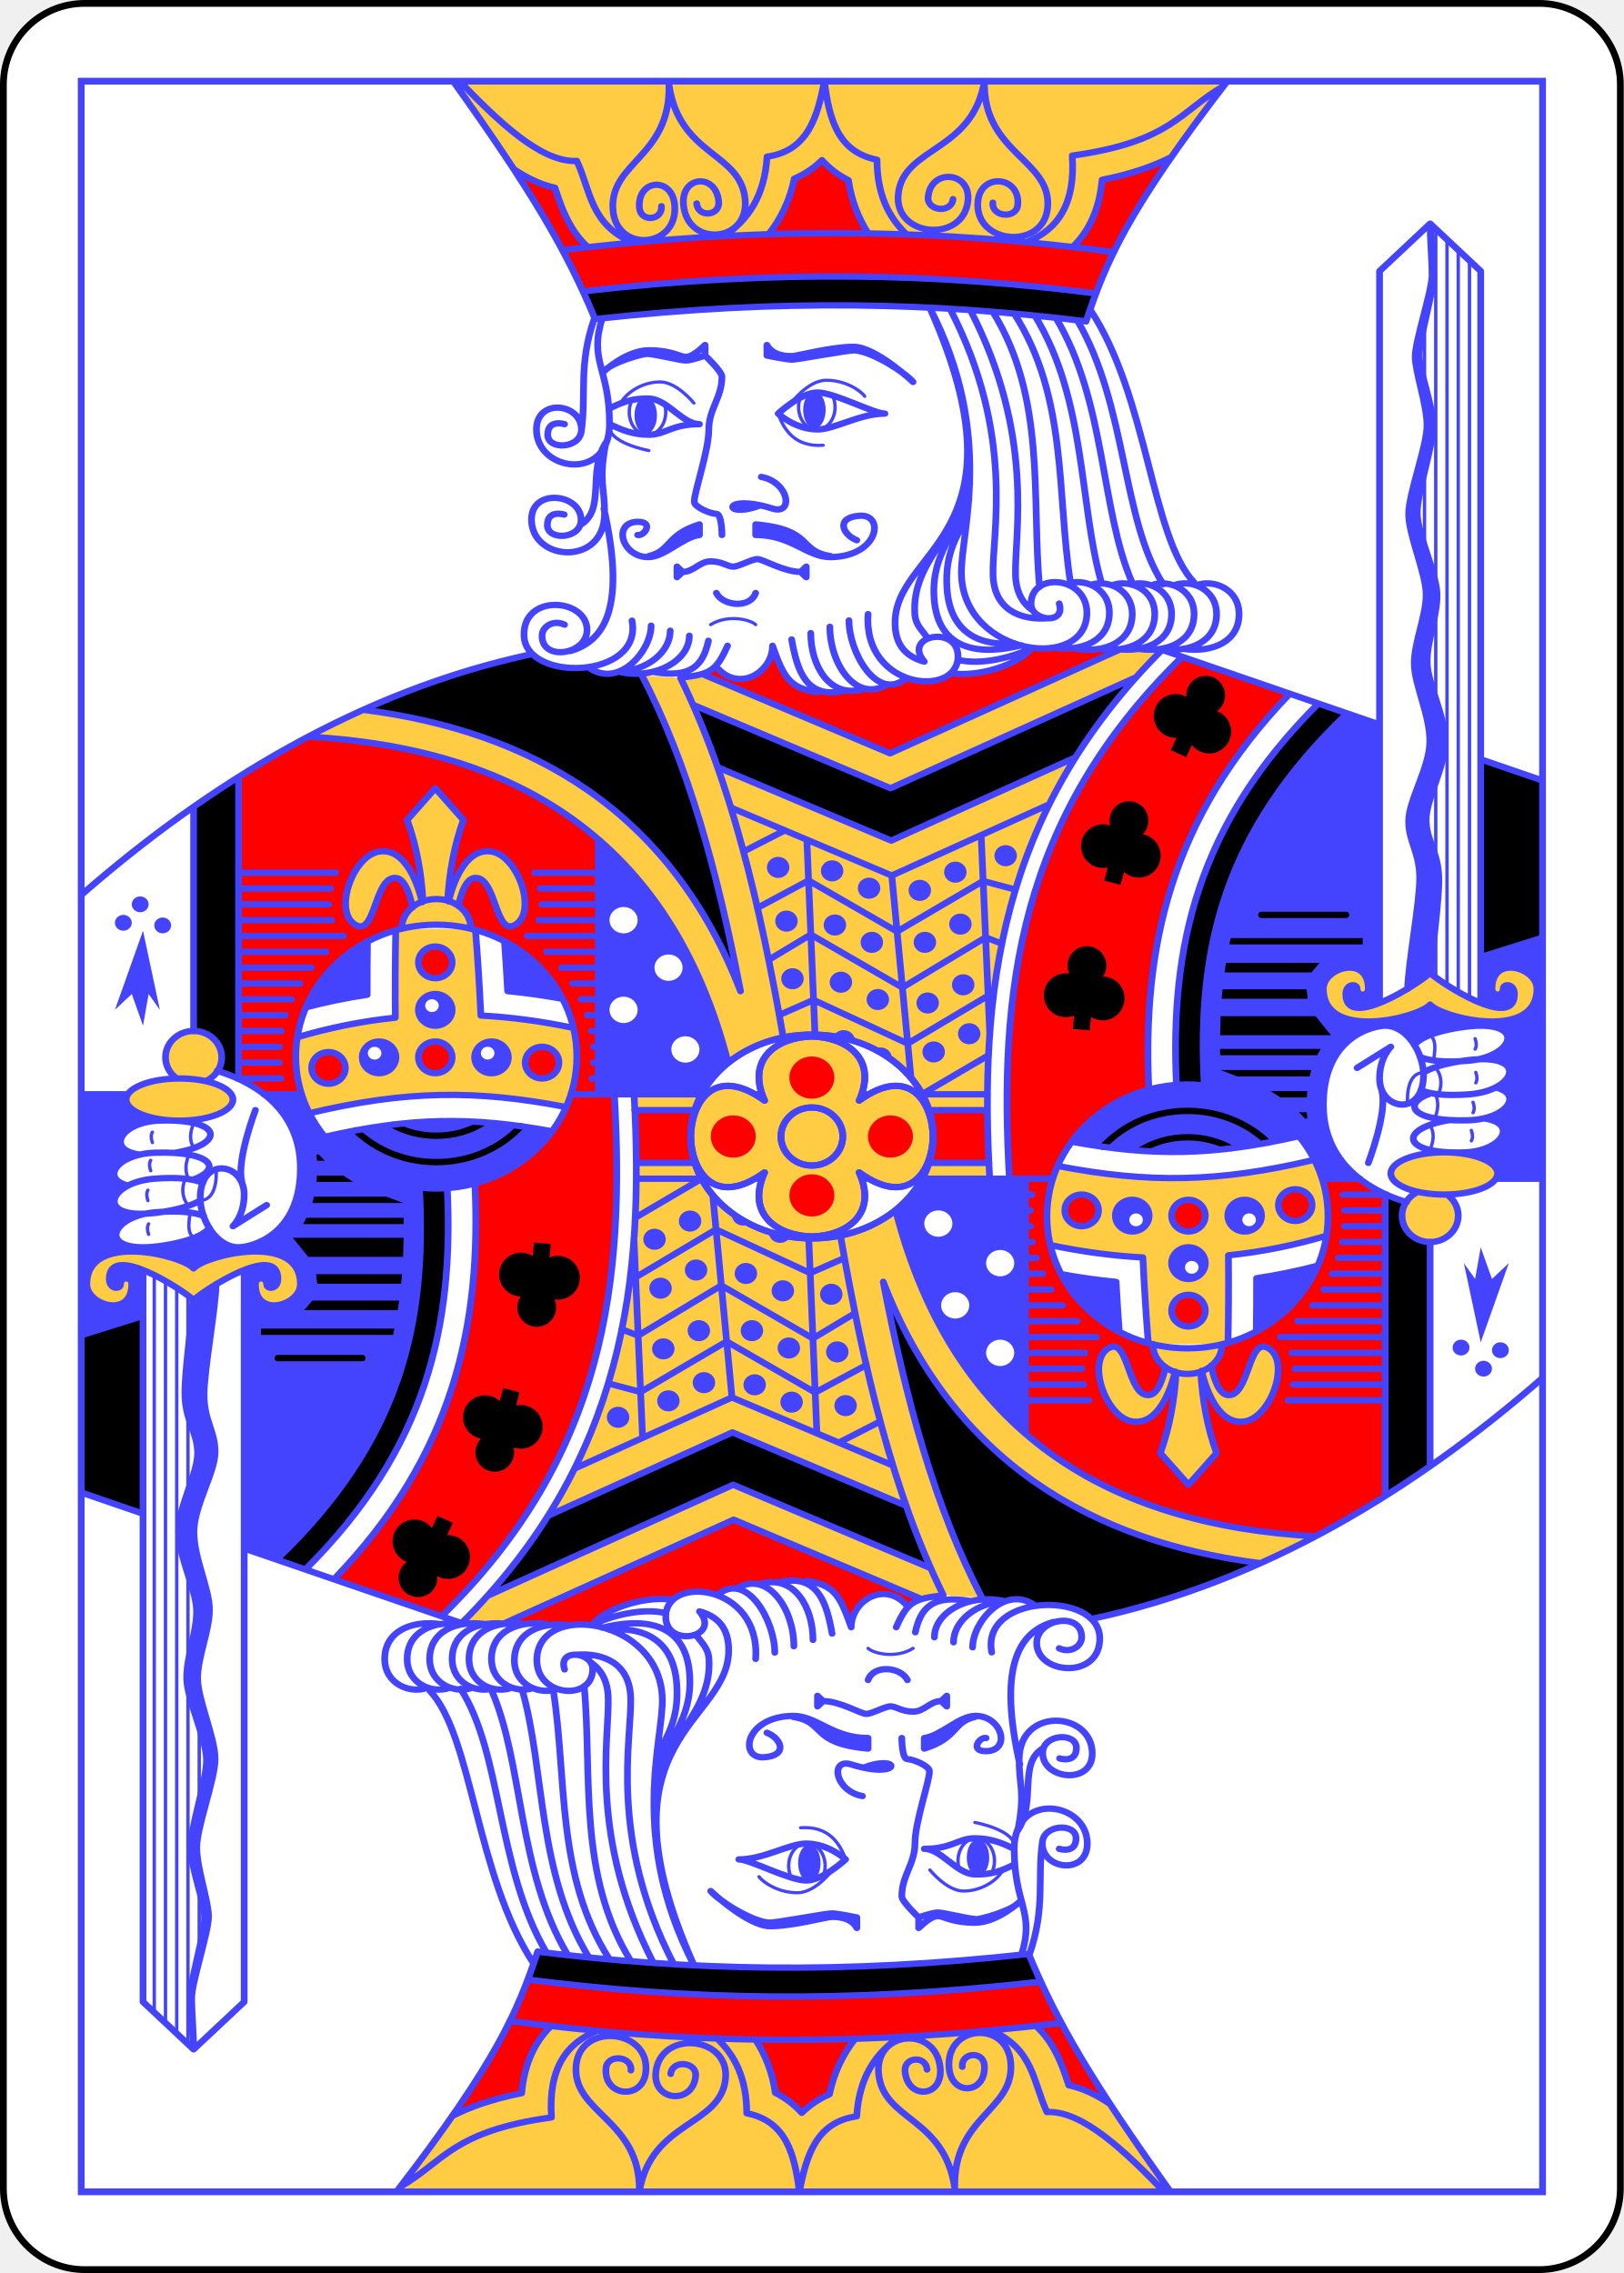
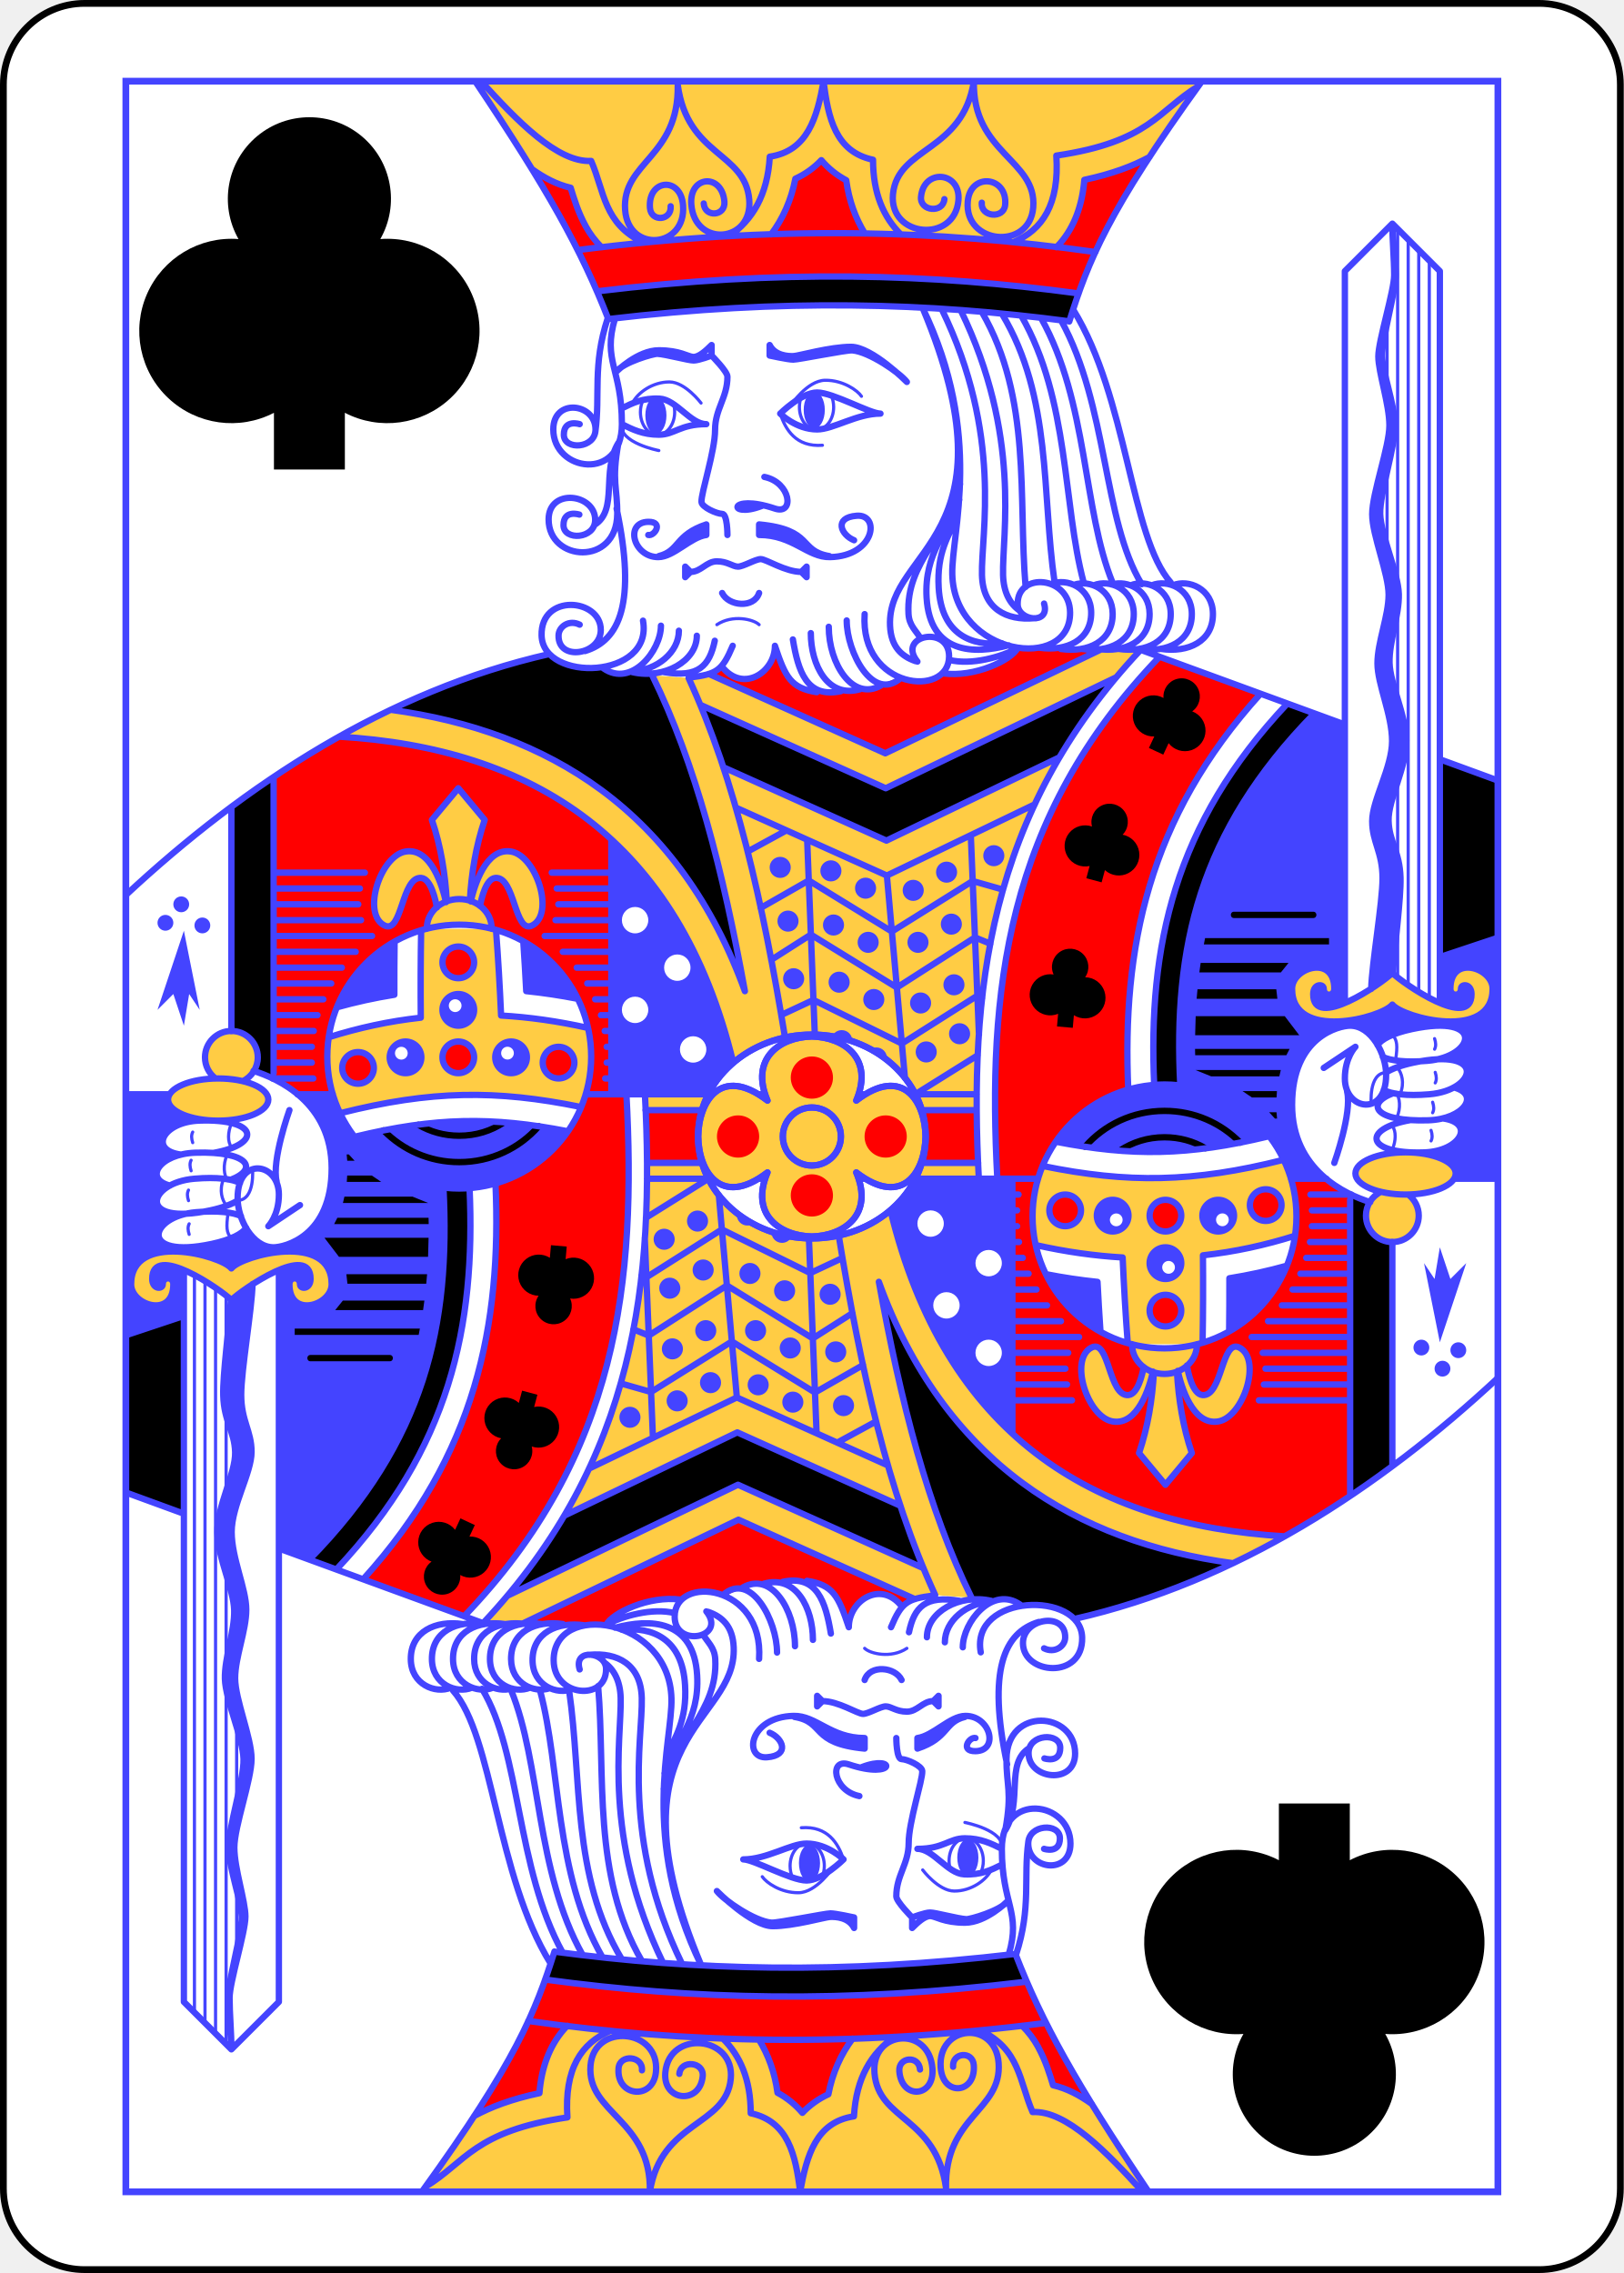
<svg xmlns="http://www.w3.org/2000/svg" xmlns:xlink="http://www.w3.org/1999/xlink" class="card" face="KC" height="3.5in" preserveAspectRatio="none" viewBox="-120 -168 240 336" width="2.5in">
  <defs>
    <symbol id="SCK" viewBox="-600 -600 1200 1200" preserveAspectRatio="xMinYMid">
      <path d="M-100 500L100 500L100 340A260 260 0 1 0 200 -150A230 230 0 1 0 -200 -150A260 260 0 1 0 -100 340Z" fill="black" />
    </symbol>
    <symbol id="CK6" preserveAspectRatio="none" viewBox="0 0 1300 2000">
      <path stroke="#44F" stroke-linecap="round" stroke-linejoin="round" stroke-width="3" fill="none" d="M1205,585.225V501.004M1205,664.064V585.225M1205,736.068V664.064M1205,476.729V140M1235,868.537V170M1225,862.945V160M1215,856.566V150M1205,849.232V796.725M1195,230.035V218.912M1195,285.711V230.035M1195,370.186l10e-5,-27.113M1195,440.066V370.186M1200.558,904.105c3.887,4.861 4.604,9.572 2.486,23.824M1205,935c3.887,4.861 6.708,14.032 2.537,24.384M1203.41,958.186c3.887,4.861 4.655,15.264 0.895,23.768M1199.847,989.828c3.887,4.861 3.629,14.443 0.074,22.537M1240,907.258c1.276,3.844 1.458,7.25 0,10M1240.616,939.218c1.276,3.844 1.458,7.25 0,10M1238.152,967.503c1.276,3.844 1.458,7.25 0,10M1236.642,994.179c1.276,3.844 1.458,7.25 0,10M1193.849,939.442C1177.135,940 1180,970 1180,970M480,305c5,-10 19.189,-20 35,-20 15,0 30,20 30,20M630,307.109c0,0 15.591,-23.505 32.587,-23.701 16.869,-0.194 30.733,9.623 34.403,15.199M620,315c5,15 14.811,31.867 40,30M470,325c-3.264,17.638 35,25 35,25M518.899,305.825c0.711,2.408 1.101,5.027 1.101,7.767 0,11.823 -7.264,21.408 -16.225,21.408 -8.961,0 -16.225,-9.585 -16.225,-21.408 0,-4.157 0.898,-8.038 2.453,-11.323M668.26,297.641c1.512,3.253 2.383,7.08 2.383,11.175 0,11.823 -7.264,21.408 -16.225,21.408 -8.961,0 -16.225,-9.585 -16.225,-21.408 0,-3.679 0.703,-7.142 1.943,-10.166M560,515c15,-10 35,-5 40,0" />
-       <use xlink:href="#SCK" height="90" width="90" transform="translate(893,859)scale(1,1.065)rotate(5)translate(-45,-45)" />
-       <use xlink:href="#SCK" height="90" width="90" transform="translate(927,721)scale(1,1.065)rotate(15)translate(-45,-45)" />
-       <use xlink:href="#SCK" height="90" width="90" transform="translate(992,601)scale(1,1.065)rotate(25)translate(-45,-45)" />
+       <use xlink:href="#SCK" height="90" width="90" transform="translate(893,859)scale(1,1)rotate(5)translate(-45,-45)" />
+       <use xlink:href="#SCK" height="90" width="90" transform="translate(927,721)scale(1,1)rotate(15)translate(-45,-45)" />
+       <use xlink:href="#SCK" height="90" width="90" transform="translate(992,601)scale(1,1)rotate(25)translate(-45,-45)" />
    </symbol>
    <symbol id="CK5" preserveAspectRatio="none" viewBox="0 0 1300 2000">
      <path stroke="#44F" stroke-linecap="round" stroke-linejoin="round" stroke-width="6" fill="none" d="M522.899,3.48c9.297,67.907 63.934,63.432 67.753,108.843 3.441,40.921 -51.645,45.49 -54.872,4.551 -2.181,-27.669 29.204,-29.893 31.355,-2.601 1.075,13.646 -18.522,15.272 -19.597,1.625M522.899,3.48C524.357,72.037 469.728,76.624 473.07,122.076c3.011,40.956 58.098,36.388 54.872,-4.551 -2.181,-27.669 -33.506,-24.692 -31.355,2.601 1.075,13.646 20.673,12.021 19.597,-1.625M803.52,0.008c-1.617,68.432 60.021,74.375 56.2,119.751 -3.446,40.92 -65.701,35.012 -62.012,-5.886 2.493,-27.641 37.895,-23.902 35.436,3.364 -1.229,13.633 -23.377,11.53 -22.147,-2.102M803.499,0.01C792.848,67.581 731.196,61.822 726.837,107.146c-3.931,40.874 58.324,46.784 62.012,5.886 2.493,-27.641 -32.977,-30.629 -35.436,-3.364 -1.229,13.633 20.918,15.735 22.147,2.102M881.76,157.364c1.162,-1.191 2.297,-2.424 3.404,-3.7 13.508,-15.578 21.043,-36.194 22.979,-60.173C934.565,87.882 954.374,80.312 970,71.807M840.764,152.609C868.581,141.054 884.669,116.444 881.616,70.528 970.038,57.493 977.856,28.05 1016.116,4.804M384.638,83.186c11.354,8.151 23.456,14.705 36.844,17.809 3.267,10.612 6.91,23.055 14.428,36.765 3.727,6.796 8.659,13.439 14.821,19.612M490.657,153.044C452.771,135.41 453.483,104.497 440.895,75.58 408.942,77.337 370.459,37.367 336.36,-0.2M611.364,145.179c10.925,-14.516 19.051,-32.222 22.987,-52.756 9.534,-4.369 17.877,-10.464 24.628,-17.581 6.334,7.509 14.316,14.094 23.585,19.026 2.55,19.152 8.806,36.11 17.69,50.523M661.111,-4.759348e-7C654.888,34.596 646.015,66.138 610.121,71.521 608.01,108.173 593.554,131.478 571.811,146.878M734.47,145.372C718.002,129.079 707.963,106.586 707.944,74.453 672.417,66.93 665.355,34.91 661.111,-4.759348e-7c0,0 0,0 0,0M1019.418,0.214C930.312,123.368 911.818,170.701 893.877,227.738M331.331,0.603C399.557,102.391 431.379,159.184 457.191,225.525M446.332,199.147c173.564,-21.015 316.127,-17.023 456.431,1.998M457.051,225.432c165.82,-19.487 302.234,-15.745 436.89,2.144M428.129,160.035c187.255,-23.821 340.462,-19.284 490.611,1.877M-0.065,771.262C113.128,665.907 248.106,577.56 401.371,542.796M1155,609.634 959.395,538.071M1300,662.683l-55,-20.122M924.371,538.304 719.572,636.91 552.273,561.626M544.177,590.88 720,670 938.568,564.763M566.03,650.06l154.613,69.575 163.991,-78.958M577.896,688.297l143.174,64.427 140.143,-67.476M647.054,757.407l78.748,48.387 76.561,-47.889M649.065,808.666l81.47,50.197 74.01,-47.519M651.494,870.604l83.774,41.328 71.531,-45.383M800.589,714.438l7.728,189.336M625.965,709.928l-36.854,20.102M647.055,757.407l-45.62,26.06M649.065,808.666l-37.577,23.997M651.494,870.604 620.961,884.876M802.363,757.904l28.806,8.172M806.798,866.548l4.647,2.216M804.545,811.344l14.644,6.01M605.783,960 599.283,960M700.717,960l-6.5,-10e-6M460,960 460,718.461M440.885,924.274a125,125 0 0 1 -125,125 125,125 0 0 1 -125,-125 125,125 0 0 1 125,-125 125,125 0 0 1 125,125v0M961.508,538.871C815.969,693.799 799.004,865.22 808.188,1039.996M825.704,1039.985C816.305,864.718 832.722,697.903 979.428,545.419M949.775,955.531C943.889,822.19 968.125,698.475 1075.097,580.488M999.086,951.68C992.442,822.224 1015.816,711.505 1126.139,599.147M974.32,951.086C968.491,820.681 992.685,704.047 1100.521,589.751M677.5,1000A27.5,27.5 0 0 1 650,1027.5 27.5,27.5 0 0 1 622.5,1000 27.5,27.5 0 0 1 650,972.5 27.5,27.5 0 0 1 677.5,1000v0M692.055,965.938C709.004,925.848 680.221,905.826 650,905.238c-30.221,0.587 -59.004,20.61 -42.055,60.699 -45,-34.547 -65.377,2.234 -65.636,34.062 0.259,31.828 20.636,68.61 65.636,34.062 -16.95,40.089 11.834,60.112 42.055,60.699 30.221,-0.587 59.004,-20.61 42.055,-60.699 45,34.547 65.377,-2.234 65.636,-34.062 -0.259,-31.828 -20.636,-68.61 -65.636,-34.062v0M498.674,562.882c41.321,84.043 67.265,185.872 87.853,299.418C556.316,778.594 509.835,715.502 450.533,671.752 393.438,629.63 325.648,605.784 251.28,595.714M196.201,960H162.654M140,659.363V940M100,687.779V900M1214.918,1054.939A25,25 0 0 1 1225,1075v0a25,25 0 0 1 -25,25 25,25 0 0 1 -25,-25 25,25 0 0 1 14.281,-22.585M1179.074,1062.185C1156.123,1055.045 1105,1032.163 1105,970c0,-65 45,-75 55,-75 20,0 34.105,26.642 34.105,46.642 0,40 -39.105,33.772 -39.105,3.358 0,-20 10,-30 10,-30l-30,20M1260,1035a47.5,20 0 0 1 -47.5,20 47.5,20 0 0 1 -47.5,-20 47.5,20 0 0 1 47.5,-20 47.5,20 0 0 1 47.5,20v0M1193.849,939.442C1199.452,935.884 1208.185,932.532 1220,930v0c70,-15 59.845,26.263 15,30 -21.683,1.807 -36.039,-0.242 -43.223,-4.09M1258.165,953.489c25.294,6.414 10.023,30.033 -24.041,31.153 -50.432,1.659 -60.461,-15.413 -33.333,-25.699M1247.535,982.835c31.398,4.087 17.286,31.032 -17.147,32.231 -56.677,1.973 -59.351,-22.549 -13.184,-30.637M1185.958,913.445c3.48,-5.511 14.34,-11.303 32.413,-15.176v0c70,-15 59.845,26.263 15,30 -20.954,1.746 -35.065,-0.109 -42.474,-3.708M1157.097,957.322C1162.097,977.322 1145,1025 1145,1025M1155,873.428V180l45,-45 45,45v693.428M1105,860c0,-20 40,-32.707 40,0 0,7.453 -10,7.533 -10,0 0,-5 -9.929,-5.124 -10,5 -0.247,34.999 65,-10 75,-20 10,10 75.247,54.999 75,20 -0.071,-10.124 -10,-10 -10,-5 0,7.533 -10,7.453 -10,0 0,-32.707 40,-20 40,0 0,50 -85,27.6 -95,15 -10,12.6 -95,35 -95,-15v0M1200.408,845.624c1.908,-27.812 7.833,-71.455 7.302,-90.895 -0.682,-24.991 -10.74,-33.899 -11.286,-53.891 -0.546,-19.993 17.447,-51.39 16.765,-76.381 -0.682,-24.991 -15.3,-53.223 -15.846,-73.216 -0.546,-19.993 9.326,-45.271 8.781,-65.264 -0.546,-19.993 -17.089,-55.86 -17.634,-75.853 -0.546,-19.993 14.55,-64.526 14.005,-84.519 -0.546,-19.993 -11.856,-50.106 -12.265,-65.1 -0.409,-14.994 13.301,-62.439 12.892,-77.433C1202.711,168.078 1200.447,149.679 1200,135c-0.037,15.315 1.716,33.768 1.716,48.768 0,15 -15,62.053 -15,77.053 0,15 10.484,45.411 10.484,65.411 0,20 -16.305,64.105 -16.305,84.105 0,20 15.558,56.305 15.558,76.305 0,20 -10.558,45 -10.558,65 0,20 13.842,48.621 13.842,73.621 0,25 -18.842,55.895 -18.842,75.895 0,20 9.811,29.179 9.811,54.179 0,23.257 -10.174,80.862 -10.747,104.862M203.405,977.834c85.591,-21.582 147.294,-22.233 227.62,-5.818M279.805,804.715c-0.507,27.74 -0.591,55.303 -0.357,82.688 -30.264,3.329 -59.225,9.709 -87.14,18.529M350.728,804.292c2.057,26.958 3.642,53.992 4.812,81.079 26.316,1.508 53.676,5.313 82.16,11.718M217.225,1000.164c76.071,-18.433 129.859,-19.104 201.299,-5.165M254.644,815.468c-0.216,16.81 -0.265,33.535 -0.23,50.209 -18.617,2.97 -36.774,6.973 -54.477,11.922M428.173,869.543c-16.592,-3.257 -32.855,-5.668 -48.802,-7.302 -0.814,-15.765 -1.727,-31.52 -2.813,-47.256M330,880a15,15 0 0 1 -15,15 15,15 0 0 1 -15,-15 15,15 0 0 1 15,-15 15,15 0 0 1 15,15v0M330,835a15,15 0 0 1 -15,15 15,15 0 0 1 -15,-15 15,15 0 0 1 15,-15 15,15 0 0 1 15,15v0M330,925a15,15 0 0 1 -15,15 15,15 0 0 1 -15,-15 15,15 0 0 1 15,-15 15,15 0 0 1 15,15v0M280,925a15,15 0 0 1 -15,15 15,15 0 0 1 -15,-15 15,15 0 0 1 15,-15 15,15 0 0 1 15,15v0M235,935a15,15 0 0 1 -15,15 15,15 0 0 1 -15,-15 15,15 0 0 1 15,-15 15,15 0 0 1 15,15v0M380,925a15,15 0 0 1 -15,15 15,15 0 0 1 -15,-15 15,15 0 0 1 15,-15 15,15 0 0 1 15,15v0M425,930a15,15 0 0 1 -15,15 15,15 0 0 1 -15,-15 15,15 0 0 1 15,-15 15,15 0 0 1 15,15v0M285.242,803.2a30.653,27.5 0 0 1 -0.01,-0.7 30.653,27.5 0 0 1 30.653,-27.5 30.653,27.5 0 0 1 30.653,27.5v0a30.653,27.5 0 0 1 -0.011,0.741M303.336,777.964C300.167,763.716 289.4,725.933 265,730c-23.937,3.989 -41.639,59.017 -20,70 16.945,8.601 16.09,-46.873 35,-45 9.353,0.926 13.581,21.494 14.691,28.027M304.095,777.143c4.4e-4,0.008 8.8e-4,0.016 10e-4,0.024M325.938,776.554C327.446,750.406 331.614,724.785 340,700l-25,-30 -25,30c8.449,24.971 12.617,50.791 14.095,77.143M325.937,776.57c3e-4,-0.005 6.1e-4,-0.011 9.1e-4,-0.016M335.565,781.59C336.989,773.911 341.253,755.866 350,755c18.91,-1.873 18.055,53.601 35,45 21.639,-10.983 3.937,-66.011 -20,-70 -24.002,-4 -34.812,32.494 -38.175,47.247M177.596,945l-38.541,10e-6M176.176,930 140,930M176.207,915 140,915M178.039,900 140,900M181.582,885l-41.582,10e-6M187.125,870 140,870M194.607,855l-54.607,-2e-5M204.609,840 140,840M217.781,825l-77.781,2e-5M233.264,810l-93.264,-3e-5M222.865,795 140,795M220.217,780l-80.217,2e-5M221.762,765 140,765M226.447,750H140M460,945h-5.826M460,930h-4.406M460,915h-4.436M460,900h-6.271M460,885h-9.812M460,870H444.662M460,855H437.189M460,840h-32.812M460,825l-46.006,10e-6M460,810l-63.174,-10e-6M460,795H407.115M460,780H409.783M460,765H408.238M460,750H403.553M1300,1040h-41.57M1245,830l55,-18.333M865.539,536.833c25.59,3.759 49.271,-7.043 49.106,-33.284 -0.151,-23.912 -23.268,-33.143 -37.899,-27.026M885.893,538.011c25.59,3.759 49.271,-7.043 49.106,-33.284 -0.146,-23.15 -21.819,-32.541 -36.477,-27.564M905.893,538.011c25.59,3.759 49.271,-7.043 49.106,-33.284 -0.151,-23.912 -23.268,-33.143 -37.899,-27.026M920.893,538.011c25.59,3.759 49.271,-7.043 49.106,-33.284 -0.144,-22.841 -21.244,-32.288 -35.886,-27.755M940.893,538.011c25.59,3.759 49.271,-7.043 49.106,-33.284 -0.151,-23.912 -23.268,-33.143 -37.899,-27.026M960.893,538.011c25.59,3.759 49.271,-7.043 49.106,-33.284 -0.151,-23.912 -23.268,-33.143 -37.899,-27.026M980.893,538.011c25.59,3.759 49.271,-7.043 49.106,-33.284 -0.151,-23.912 -23.268,-33.143 -37.899,-27.026M754.939,214.828c58.346,120.263 27.109,213.533 28.095,252.466C785,545 895,560 894.644,503.549 894.424,468.549 845,465 845,495c-0.589,16.604 31.333,20.568 25,0M772.98,215.893c58.234,119.781 37.199,213.163 38.182,251.981 0.82,32.388 23.432,43.343 49.503,41.019M791.001,216.953c57.746,119.272 39.18,212.217 40.16,250.92 0.414,16.365 6.392,27.258 15.569,33.731M811.034,218.617c47.441,81.937 34.363,176.107 41.472,260.645M830.075,220.354C877.756,299.707 867.694,390.717 880.005,475M848.35,222.124c45.916,80.088 39.247,178.279 59.153,252.778M867.13,224.324c44.889,80.253 39.318,181.402 67.873,251.109M886.073,226.539c44.622,81.12 39.369,189.049 76.428,250.118M897.635,216.501C949.209,300.14 951.802,432.027 990,475M774.524,561.152C804.212,565.214 839.251,548.55 845,537.053M755,215C846.368,433.509 720.994,442.801 724.062,515.888 724.908,536.029 735,545 748.285,549.575M779.956,548.381c21.553,5.252 48.56,-2.6 66.067,-11.301M790.445,381.673c-9.302,47.959 -51.778,73.173 -48.878,123.24 0.654,11.282 7.62,16.121 11.394,23.114M789.697,396.481c-10.502,31.11 -33.464,50.383 -31.002,92.875 3.099,53.494 45.332,53.94 77.633,45.163M788.25,411.562c-8.795,19.553 -20.033,35.141 -18.103,68.44 2.595,44.789 31.606,55.442 59.938,52.572M700,505c-4.579,71.226 80,80 80,40 0,-30 -50,-20 -30,5M683,511c0,30 24.833,77.835 51.129,54.581M666,517c0,35 22.575,70.896 49.356,55.678M649,523c0,30 16,62 46.421,53.226M632,529c5,30 13,56 45.453,49.033M615,535c10,30 15,40 39.615,43.97M575,535c-10,23.797 -15.385,26.851 -40,30M558,530.241C553,554.038 542.453,565.526 510,560M541,525.481C541,549.278 510.421,566.959 480,560M507,515.962c0,23.797 -28.117,58.868 -54.413,40.421M490,511.203C500,566.729 395,570 393.916,525.213 392.943,484.997 450,490 450,520c0,23.643 -40.818,30.224 -40,5 0.266,-8.218 10,-15 20,-10M565,555c20,25 50,5 50,-20M524,520.722c0,20.171 -20.534,37.883 -45.319,38.573M463.466,224.87C451.463,265.442 470,272.05 470,325c0,55 -65,45 -65,5 0,-30 40,-25 40,0 0,18.405 -30,20 -30,5 0,-15 15,-10 15,-10M456.513,224.828c-14.602,44.608 -6.856,72.643 -11.642,107.215M429.684,410.692c0,0 -15,-5 -15,10 0,15 30,13.405 30,-5 0,-25 -44.105,-30.411 -44.105,-0.411 0,40 64.421,44.718 65,-5C465.877,384.618 460,380 466.736,342.638 450,370 466.9,406.048 444.105,420.411M465,405c18.917,89.457 2.83,125.099 -30,135M465,275c0,0 20,-20 40,-20 20,0 27.543,6.061 32.537,6.305C543.061,261.576 550,255 555,250v10c0,0 -12.053,4.663 -17.053,4.663 -5,0 -26.044,-5.808 -34.179,-6.305C499.795,258.115 471.543,266.395 465,275M740,285c0,0 -32.906,-33.284 -52.906,-33.284 -20,0 -49.3,8.524 -54.294,8.768C627.276,260.755 615,260 610,250v10c0,0 17.389,3.842 22.389,3.842 5,0 50.166,-9.234 55.936,-8.768C704.21,256.356 733.457,276.395 740,285M555,260c0,0 15,15 15,20 0,20 -11.716,30.411 -11.716,50.411 0,20 -13.284,59.589 -12.874,68.284C545.646,403.689 560,410 565,410c5,0 5,20 5,20M605,375c25,5 28.974,36.325 10,30 -45,-15 -45,10 -12.537,-2.463M530,460v10l5,-5 -5,-5v0M645,460v10l-5,-5 5,-5v0M535,465c10,0 15,-10 25,-10 10,0 15,5 20,5 5,0 16.568,-7.126 21.568,-7.126C606.568,452.874 625,465 640,465M565,485c5.861,12.36 30,15 35,0M470,310c10,-5 20,-10 35.747,-9.179C521.537,301.644 535,325 550,325c-25,0 -30,10 -45,10 -15,0 -25,-5 -35,-10M620,315c0,0 20,-20 35,-20 15,0 50,20 60,20 -22.347,-0.051 -44.764,15 -60,15 -20,0 -35,-15 -35,-15M495,430c5.819,1.439 15,-12.658 0,-12.446 -22.653,0.321 -14.297,33.469 9.464,33.432C519.068,450.963 535,432.099 550,430v-10c-30,10 -25,25 -45,30M690,435c-12.381,-5 -19.673,-21.471 2.428,-23.217C715,410 710,450 667.297,450.986 645.72,451.484 632.317,430 600,430v-10c52.098,5 36.947,25 66.505,30M757.847,1000A107.847,96.548 0 0 1 650,1096.548 107.847,96.548 0 0 1 542.153,1000 107.847,96.548 0 0 1 650,903.452 107.847,96.548 0 0 1 757.847,1000v0M533.149,565.48c44.801,97.376 70.461,213.438 91.431,340.761M721.07,752.725 738.183,944.621M645.539,718.736l7.249,184.842M551.963,960 435.613,960M806.262,960 748.01,960M748.007,959.995l59.21,-37.006M201.986,621.105c182.606,10.658 322.191,96.312 373.563,309.079M754.227,975h51.22M492.499,975h52.346" />
    </symbol>
    <symbol id="CK4" preserveAspectRatio="none" viewBox="0 0 1300 2000">
      <path fill="black" d="M672.932,185.051c-70.695,-0.111 -145.242,4.245 -226.6,14.096l10.719,26.285c165.82,-19.487 302.234,-15.744 436.891,2.145l8.82,-26.432C828.225,191.039 753.053,185.177 672.932,185.051ZM401.371,542.795c-51.871,11.766 -101.648,29.669 -149.643,52.605 73.92,10.384 141.71,34.23 198.805,76.352 59.302,43.75 105.782,106.842 135.994,190.549C565.939,748.755 539.995,646.926 498.674,562.883L425,555ZM938.568,564.764 720,670 544.178,590.879l21.852,59.182 154.613,69.574 163.99,-78.959zm161.953,24.988C992.685,704.048 968.491,820.681 974.32,951.086l24.766,0.594C992.443,822.223 1015.815,711.504 1126.139,599.146ZM1245,642.299v187.727l55,-18.357V662.613ZM139.914,659.406c-13.638,9.143 -39.99,28.348 -39.99,28.348L100,900c13.807,0 25,11.193 25,25 0,4.939 -1.431,9.543 -4.184,13.057 5.064,1.281 12.006,3.796 19.5,7.492L140,940ZM1050,787c-4.057,-0.057 -4.057,6.057 0,6h75c4.057,0.057 4.057,-6.057 0,-6zm-27.457,25 -1.141,6H1140v-6zm-4.174,23.5 -1.242,9h77.267l7.236,-9zm-2.996,25 -0.814,9h76.51l-1.035,-9zm-1.726,25.5 -0.492,18h98.631l-13.719,-18zm-0.602,31 0.133,6h86.402l3.066,-6zm0.447,20 14.803,6h64.621l1.395,-6zm44.559,20 8.865,6h23.383l0.357,-6zm25.17,20 5.519,6h2.035l-0.543,-6zm-725.148,6.648a3,3 0 0 0 -1.604,0.529c-11.457,7.663 -25.357,12.096 -40.584,12.096 -13.727,0 -26.375,-3.605 -37.129,-9.928a3,3 0 1 0 -3.041,5.172c11.669,6.861 25.391,10.756 40.17,10.756 16.394,0 31.485,-4.793 43.92,-13.109a3,3 0 0 0 -1.732,-5.516zm33.119,3.672a3,3 0 0 0 -2.297,1.055c-17.731,20.208 -43.762,32.898 -73.01,32.898 -27.389,0 -51.952,-11.127 -69.527,-29.137a3,3 0 1 0 -4.295,4.189c18.666,19.127 44.806,30.947 73.822,30.947 30.986,0 58.688,-13.479 77.52,-34.941a3,3 0 0 0 -2.213,-5.012z" />
    </symbol>
    <symbol id="CK3" preserveAspectRatio="none" viewBox="0 0 1300 2000">
      <path fill="#44F" d="M1200,135c-0.037,15.315 1.717,33.768 1.717,48.768 0,15 -15,62.053 -15,77.053 0,15 10.484,45.412 10.484,65.412 0,20 -16.307,64.104 -16.307,84.104 0,20 15.559,56.307 15.559,76.307 0,20 -10.559,45 -10.559,65 0,20 13.842,48.621 13.842,73.621 0,25 -18.842,55.895 -18.842,75.895 0,20 9.812,29.178 9.812,54.178 0,23.257 -10.175,80.864 -10.748,104.863l20.449,-14.576c1.908,-27.812 7.832,-71.454 7.301,-90.895 -0.682,-24.991 -10.739,-33.898 -11.285,-53.891 -0.546,-19.993 17.448,-51.39 16.766,-76.381 -0.682,-24.991 -15.302,-53.224 -15.848,-73.217 -0.546,-19.993 9.327,-45.271 8.781,-65.264 -0.546,-19.993 -17.089,-55.859 -17.635,-75.852 -0.546,-19.993 14.552,-64.527 14.006,-84.52 -0.546,-19.993 -11.856,-50.105 -12.266,-65.1 -0.409,-14.994 13.302,-62.439 12.893,-77.434C1202.712,168.078 1200.447,149.679 1200,135ZM652.26,294.029a10,17.5 0 0 0 -10,17.5 10,17.5 0 0 0 10,17.5 10,17.5 0 0 0 10,-17.5 10,17.5 0 0 0 -10,-17.5zm-150.045,5.174a10,17.5 0 0 0 -10,17.5 10,17.5 0 0 0 10,17.5 10,17.5 0 0 0 10,-17.5 10,17.5 0 0 0 -10,-17.5zM550,420c-30,10 -25,25 -45,30l-0.535,0.986C519.068,450.964 535,432.099 550,430Zm50,0v10c32.317,0 45.721,21.485 67.297,20.986L666.506,450C636.948,445 652.098,425 600,420Zm526,179.061c-110.185,112.444 -133.558,223.164 -127.121,352.562 49.771,5.739 90.761,41.014 104.746,88.152l33.434,0.154C1119.776,1025.488 1105,1003.421 1105,970c0,-65 45,-75 55,-75 10.714,0 19.736,7.646 25.881,18.133 3.557,-5.198 14.418,-10.991 32.49,-14.863 66.707,-14.294 60.623,22.506 20.529,29.049 36.973,-3.507 38.855,15.323 19.521,26.08 21.321,5.563 13.378,23.555 -10.729,29.428 31.239,4.095 17.127,31.041 -17.062,32.982 17.353,3.768 29.369,10.889 29.369,19.191 0,1.834 -0.586,3.61 -1.627,5.148L1300,1040.029V662.668l-55,-20.164 -0.103,230.912c16.051,6.826 30.219,7.928 30.104,-8.416 -0.071,-10.124 -10,-10 -10,-5 0,7.533 -10,7.453 -10,0 0,-32.707 40,-20 40,0 0,50 -85,27.6 -95,15 -4.206,5.299 -21.68,12.325 -40.516,14.977 -0.269,0.038 -0.539,0.075 -0.809,0.111 -1.133,0.152 -2.269,0.292 -3.408,0.41C1130.54,893.06 1105,887.407 1105,860c0,-20 40,-32.707 40,0 0,7.453 -10,7.533 -10,0 0,-5 -9.929,-5.124 -10,5 -0.114,16.128 13.68,15.268 29.783,8.551L1155,609.209Zm112.9,328.258c-1.969,0.187 -4.011,0.42 -6.182,0.738 2.14,-0.166 4.202,-0.415 6.182,-0.738zM460.174,718.588 459.896,960 550.65,960.072 575.322,929.25C552.679,836.103 513.073,767.382 460.174,718.588Zm362.207,5.328a10,10 0 0 0 -10,10 10,10 0 0 0 10,10 10,10 0 0 0 10,-10 10,10 0 0 0 -10,-10zM620,735a10,10 0 0 0 -10,10 10,10 0 0 0 10,10 10,10 0 0 0 10,-10 10,10 0 0 0 -10,-10zm48.029,3.283a10,10 0 0 0 -10,10 10,10 0 0 0 10,10 10,10 0 0 0 10,-10 10,10 0 0 0 -10,-10zm109.605,1.232a10,10 0 0 0 -10,10 10,10 0 0 0 10,10 10,10 0 0 0 10,-10 10,10 0 0 0 -10,-10zm-76.764,15.189a10,10 0 0 0 -10,10 10,10 0 0 0 10,10 10,10 0 0 0 10,-10 10,10 0 0 0 -10,-10zm45.154,2.053a10,10 0 0 0 -10,10 10,10 0 0 0 10,10 10,10 0 0 0 10,-10 10,10 0 0 0 -10,-10zM52.5,772.5a7.5,7.5 0 0 0 -7.5,7.5 7.5,7.5 0 0 0 7.5,7.5 7.5,7.5 0 0 0 7.5,-7.5 7.5,7.5 0 0 0 -7.5,-7.5zm430,10c6.904,0 12.5,5.596 12.5,12.5 0,6.904 -5.596,12.5 -12.5,12.5 -6.904,0 -12.5,-5.596 -12.5,-12.5 0,-6.904 5.596,-12.5 12.5,-12.5zm144.889,3.402a10,10 0 0 0 -10,10 10,10 0 0 0 10,10 10,10 0 0 0 10,-10 10,10 0 0 0 -10,-10zm154.762,2.875a10,10 0 0 0 -10,10 10,10 0 0 0 10,10 10,10 0 0 0 10,-10 10,10 0 0 0 -10,-10zm-111.658,0.82a10,10 0 0 0 -10,10 10,10 0 0 0 10,10 10,10 0 0 0 10,-10 10,10 0 0 0 -10,-10zM37.5,790a7.5,7.5 0 0 0 -7.5,7.5 7.5,7.5 0 0 0 7.5,7.5 7.5,7.5 0 0 0 7.5,-7.5 7.5,7.5 0 0 0 -7.5,-7.5zm35,2.5A7.5,7.5 0 0 0 65,800 7.5,7.5 0 0 0 72.5,807.5 7.5,7.5 0 0 0 80,800 7.5,7.5 0 0 0 72.5,792.5ZM55,805l-25,75 15,-15 10,30 5,-30 10,15zm648.334,1.018a10,10 0 0 0 -10,10 10,10 0 0 0 10,10 10,10 0 0 0 10,-10 10,10 0 0 0 -10,-10zm47.207,0a10,10 0 0 0 -10,10 10,10 0 0 0 10,10 10,10 0 0 0 10,-10 10,10 0 0 0 -10,-10zm-373.895,9.004c0.997,15.698 1.91,31.454 2.725,47.219 15.947,1.634 32.21,4.046 48.732,7.035 -11.308,-23.03 -29.273,-41.879 -51.457,-54.254zM254.529,815.438c-24.402,13.713 -43.634,35.351 -54.459,61.779 17.57,-4.566 35.727,-8.569 54.344,-11.539 -0.036,-16.674 0.013,-33.4 0.115,-50.24zM522.5,827.5c6.904,0 12.5,5.596 12.5,12.5 0,6.904 -5.596,12.5 -12.5,12.5 -6.904,0 -12.5,-5.596 -12.5,-12.5 0,-6.904 5.596,-12.5 12.5,-12.5zm110.227,13a10,10 0 0 0 -10,10 10,10 0 0 0 10,10 10,10 0 0 0 10,-10 10,10 0 0 0 -10,-10zm43.104,3.285a10,10 0 0 0 -10,10 10,10 0 0 0 10,10 10,10 0 0 0 10,-10 10,10 0 0 0 -10,-10zm108.783,2.463a10,10 0 0 0 -10,10 10,10 0 0 0 10,10 10,10 0 0 0 10,-10 10,10 0 0 0 -10,-10zm-75.943,13.957a10,10 0 0 0 -10,10 10,10 0 0 0 10,10 10,10 0 0 0 10,-10 10,10 0 0 0 -10,-10zm44.336,3.285a10,10 0 0 0 -10,10 10,10 0 0 0 10,10 10,10 0 0 0 10,-10 10,10 0 0 0 -10,-10zM315,865a15,15 0 0 0 -15,15 15,15 0 0 0 15,15 15,15 0 0 0 15,-15 15,15 0 0 0 -15,-15zm167.5,2.5c6.904,0 12.5,5.596 12.5,12.5 0,6.904 -5.596,12.5 -12.5,12.5 -6.904,0 -12.5,-5.596 -12.5,-12.5 0,-6.904 5.596,-12.5 12.5,-12.5zm-170.459,2.441a6.026,6.074 0 0 1 6.027,6.074 6.026,6.074 0 0 1 -6.027,6.074 6.026,6.074 0 0 1 -6.025,-6.074 6.026,6.074 0 0 1 6.025,-6.074zm477.91,22.693a10,10 0 0 0 -10,10 10,10 0 0 0 10,10 10,10 0 0 0 10,-10 10,10 0 0 0 -10,-10zm-111.658,6.568a10,10 0 0 0 -9.105,5.867l19.084,4.783a10,10 0 0 0 0.021,-0.65 10,10 0 0 0 -10,-10zM537.5,905c6.904,0 12.5,5.596 12.5,12.5 0,6.904 -5.596,12.5 -12.5,12.5 -6.904,0 -12.5,-5.596 -12.5,-12.5 0,-6.904 5.596,-12.5 12.5,-12.5zm220.842,4.877a10,10 0 0 0 -10,10 10,10 0 0 0 10,10 10,10 0 0 0 10,-10 10,10 0 0 0 -10,-10zM265,910a15,15 0 0 0 -15,15 15,15 0 0 0 15,15 15,15 0 0 0 15,-15 15,15 0 0 0 -15,-15zm100,0a15,15 0 0 0 -15,15 15,15 0 0 0 15,15 15,15 0 0 0 15,-15 15,15 0 0 0 -15,-15zm-3.393,4.941a6.026,6.074 0 0 1 6.025,6.074 6.026,6.074 0 0 1 -6.025,6.074 6.026,6.074 0 0 1 -6.027,-6.074 6.026,6.074 0 0 1 6.027,-6.074zM261.025,915a6.026,6.074 0 0 1 6.027,6.074 6.026,6.074 0 0 1 -6.027,6.074A6.026,6.074 0 0 1 255,921.074 6.026,6.074 0 0 1 261.025,915Zm450.107,0.623a10,10 0 0 0 -5.623,1.732l15.465,10.043a10,10 0 0 0 0.158,-1.775 10,10 0 0 0 -10,-10zm-385.545,69.748c-33.881,0.246 -68.068,5.053 -108.615,14.904 22.599,29.839 58.518,48.998 98.912,48.998 42.75,0 80.488,-21.459 102.834,-54.234 -33.579,-6.552 -63.236,-9.885 -93.131,-9.668z" />
    </symbol>
    <symbol id="CK2" preserveAspectRatio="none" viewBox="0 0 1300 2000">
      <path fill="red" d="M330,835a15,15 0 0 1 -15,15 15,15 0 0 1 -15,-15 15,15 0 0 1 15,-15 15,15 0 0 1 15,15zM330,925a15,15 0 0 1 -15,15 15,15 0 0 1 -15,-15 15,15 0 0 1 15,-15 15,15 0 0 1 15,15zM235,935a15,15 0 0 1 -15,15 15,15 0 0 1 -15,-15 15,15 0 0 1 15,-15 15,15 0 0 1 15,15zM425,930a15,15 0 0 1 -15,15 15,15 0 0 1 -15,-15 15,15 0 0 1 15,-15 15,15 0 0 1 15,15zM139.82,945.306c7.62,3.718 15.839,8.658 23.19,14.922l33.176,-0.048c-3.453,-11.245 -5.302,-23.36 -5.302,-35.905 10e-6,-58.338 39.964,-107.342 94.008,-121.128l0.349,0.054c-0.007,-0.233 -0.01,-0.466 -0.01,-0.7 0,-7.817 3.635,-14.872 9.465,-19.676C293.581,776.494 289.353,755.926 280,755c-18.91,-1.873 -18.055,53.601 -35,45 -21.639,-10.983 -3.937,-66.011 20,-70 24.4,-4.067 35.167,33.716 38.336,47.964l0.759,-0.82C302.617,750.791 298.449,724.971 290,700l25,-30 25,30c-8.386,24.785 -12.554,50.406 -14.062,76.554l0.887,0.693C330.188,762.494 340.998,726 365,730c23.937,3.989 41.639,59.017 20,70 -16.945,8.601 -16.09,-46.873 -35,-45 -8.747,0.866 -13.011,18.911 -14.708,26.302 6.749,4.751 11.246,12.504 11.246,21.198 0,0 -0.004,0.494 0.335,0.738 54.217,13.902 94.012,62.822 94.012,121.037 0,12.296 -1.775,24.177 -5.178,35.564l24.588,0.162 -0.034,-241.332c-67.099,-62.058 -155.93,-91.59 -258.1,-97.65 -21.19,11.91 -42.063,24.819 -62.295,38.421L140,940ZM600.074,1000a20,20 0 0 1 -20,20 20,20 0 0 1 -20,-20 20,20 0 0 1 20,-20 20,20 0 0 1 20,20zM670,944.171a20,20 0 0 1 -20,20 20,20 0 0 1 -20,-20 20,20 0 0 1 20,-20 20,20 0 0 1 20,20zM492.279,974.457c0.903,16.641 1.104,34.162 1.149,50.803l53.451,-0.341c-3.026,-7.745 -4.501,-16.506 -4.569,-24.919 0.07,-8.615 1.614,-17.593 4.745,-25.429M949.495,955.597c-40.89,11.85 -72.976,43.679 -85.452,84.269l-38.424,0.127c-9.314,-175.274 7.103,-342.09 153.56,-494.674l95.939,35.134C968.125,698.475 943.889,822.19 949.495,955.597ZM869.189,535.838l55.182,2.466 -204.799,98.606 -167.212,-75.257c4.803,-1.49 8.364,-3.585 12.055,-6.76C585,580 615,560 615,535c10,30 15,40 39.615,43.97 28.317,-1.168 56.271,-2.887 77.742,-14.417 16.018,6.956 33.704,5.118 42.247,-4.035 29.608,4.696 64.647,-11.968 69.861,-23.703 8.364,1.277 17.089,1.043 24.724,-0.977zM385.068,83.802c10.924,7.535 23.026,14.089 36.414,17.193 3.267,10.612 6.91,23.055 14.428,36.765 3.727,6.796 8.659,13.439 14.083,19.651 56.069,-6.631 109.767,-10.662 161.315,-12.313 10.983,-14.435 19.109,-32.141 23.045,-52.675 9.534,-4.369 17.877,-10.464 24.628,-17.581 6.334,7.509 14.316,14.094 23.585,19.026 2.55,19.152 8.806,36.11 17.092,50.458 62.52,0.996 122.871,5.51 182.229,12.897 1.037,-1.05 2.172,-2.283 3.279,-3.56 13.508,-15.578 21.043,-36.194 22.979,-60.173 26.421,-5.609 46.231,-13.179 61.298,-20.946C932.027,129.866 915.355,165.636 902.969,200.448 762.459,182.124 619.895,178.132 445.947,198.207 430.242,162.076 411.849,127.382 385.068,83.802Z" />
    </symbol>
    <symbol id="CK1" preserveAspectRatio="none" viewBox="0 0 1300 2000">
      <path fill="#FC4" d="M315.885,799.273c-12.562,0 -24.692,1.853 -36.105,5.371 -0.482,27.81 -0.564,55.373 -0.33,82.758 -30.264,3.329 -59.226,9.711 -87.205,18.668 -0.918,6.037 -1.359,12.068 -1.359,18.203 0,19.372 4.407,37.715 12.396,53.82 85.715,-21.842 147.417,-22.492 227.926,-6.012 6.301,-14.68 9.678,-30.85 9.678,-47.809 0,-9.419 -1.041,-18.594 -3.1,-27.301 -28.568,-6.289 -55.929,-10.094 -82.244,-11.602 -1.17,-27.087 -2.756,-54.122 -4.695,-81.094 -11.011,-3.262 -22.783,-5.004 -34.961,-5.004zM315,865a15,15 0 0 1 15,15 15,15 0 0 1 -15,15 15,15 0 0 1 -15,-15 15,15 0 0 1 15,-15zm-50,45a15,15 0 0 1 15,15 15,15 0 0 1 -15,15 15,15 0 0 1 -15,-15 15,15 0 0 1 15,-15zm100,0a15,15 0 0 1 15,15 15,15 0 0 1 -15,15 15,15 0 0 1 -15,-15 15,15 0 0 1 15,-15zM285.242,803.2a30.653,27.5 0 0 1 -0.01,-0.7 30.653,27.5 0 0 1 30.653,-27.5 30.653,27.5 0 0 1 30.653,27.5v0a30.653,27.5 0 0 1 -0.011,0.741M303.336,777.964C300.167,763.716 289.4,725.933 265,730c-23.937,3.989 -41.639,59.017 -20,70 16.945,8.601 16.09,-46.873 35,-45 9.353,0.926 13.581,21.494 14.691,28.027M325.938,776.554C327.446,750.406 331.614,724.785 340,700l-25,-30 -25,30c8.449,24.971 12.617,50.791 14.095,77.143M335.565,781.59C336.989,773.911 341.253,755.866 350,755c18.91,-1.873 18.055,53.601 35,45 21.639,-10.983 3.937,-66.011 -20,-70 -24.002,-4 -34.812,32.494 -38.175,47.247M692.055,965.938C709.004,925.848 680.221,905.826 650,905.238c-30.221,0.587 -59.004,20.61 -42.055,60.699 -45,-34.547 -65.377,2.234 -65.636,34.062 0.259,31.828 20.636,68.61 65.636,34.062 -16.95,40.089 11.834,60.112 42.055,60.699 30.221,-0.587 59.004,-20.61 42.055,-60.699 45,34.547 65.377,-2.234 65.636,-34.062 -0.259,-31.828 -20.636,-68.61 -65.636,-34.062zM625.332,910.537c-1.29,-7.872 -2.6,-15.699 -3.928,-23.484 1.33,7.788 2.648,15.604 3.941,23.479zm124.392,49.792 56.495,-0.442c0.754,-109.529 18.217,-216.805 78.238,-318.928L720.643,719.635 566.141,650.158c-9.748,-29.54 -20.637,-57.824 -32.992,-84.678l-34.475,-2.598c41.321,84.043 67.265,185.872 87.854,299.418C556.316,778.594 509.835,715.502 450.533,671.752 393.438,629.63 325.649,605.785 251.816,595.359c-16.482,7.737 -33.214,16.435 -49.742,25.709 182.001,10.664 321.309,95.862 372.763,308.34C635,890 711.038,893.671 749.724,960.329ZM609.779,823.213c0.128,0.657 0.259,1.311 0.387,1.969 -0.128,-0.658 -0.259,-1.312 -0.387,-1.969zm3.334,17.41c0.19,1.013 0.377,2.032 0.566,3.047 -0.189,-1.015 -0.377,-2.034 -0.566,-3.047zm2.693,14.621c0.351,1.93 0.701,3.861 1.049,5.797 -0.347,-1.937 -0.698,-3.866 -1.049,-5.797zm1.723,9.6c1.228,6.89 2.437,13.817 3.629,20.779 -1.191,-6.965 -2.402,-13.887 -3.629,-20.779zM1214.918,1054.939A25,25 0 0 1 1225,1075v0a25,25 0 0 1 -25,25 25,25 0 0 1 -25,-25 25,25 0 0 1 14.281,-22.585M1260,1035a47.5,20 0 0 1 -47.5,20 47.5,20 0 0 1 -47.5,-20 47.5,20 0 0 1 47.5,-20 47.5,20 0 0 1 47.5,20zM1105,860c0,-20 40,-32.707 40,0 0,7.453 -10,7.533 -10,0 0,-5 -9.929,-5.124 -10,5 -0.247,34.999 65,-10 75,-20 10,10 75.247,54.999 75,20 -0.071,-10.124 -10,-10 -10,-5 0,7.533 -10,7.453 -10,0 0,-32.707 40,-20 40,0 0,50 -85,27.6 -95,15 -10,12.6 -95,35 -95,-15zM961.508,538.871 924.371,538.304 719.572,636.91 552.731,561.53C548.522,563.039 542.702,564.015 535,565l9.177,25.88L720,670 938.71,564.549c7.323,-8.75 14.87,-17.238 22.798,-25.678zM330.918,0c45.534,67.912 74.949,115.887 97.158,159.965 187.307,-23.752 340.515,-19.215 490.885,1.271C936.893,122.397 965.058,75.351 1019.584,0ZM806.262,960l-58.252,3e-5 6.218,15h51.22zm-254.299,7e-5 -59.368,-2e-5L492.499,975h52.346z" />
    </symbol>
-     <rect id="XCK" width="216" height="312" x="-108" y="-156" />
+     <rect id="XCK" width="202.8" height="312" x="-101.4" y="-156" />
  </defs>
  <rect width="239" height="335" x="-119.5" y="-167.5" rx="12" ry="12" fill="white" stroke="black" />
-   <use width="216" height="312" x="-108" y="-156" xlink:href="#CK1" />
-   <use transform="rotate(180)" width="216" height="312" x="-108" y="-156" xlink:href="#CK1" />
-   <use width="216" height="312" x="-108" y="-156" xlink:href="#CK2" />
-   <use transform="rotate(180)" width="216" height="312" x="-108" y="-156" xlink:href="#CK2" />
-   <use width="216" height="312" x="-108" y="-156" xlink:href="#CK3" />
-   <use transform="rotate(180)" width="216" height="312" x="-108" y="-156" xlink:href="#CK3" />
-   <use width="216" height="312" x="-108" y="-156" xlink:href="#CK4" />
-   <use transform="rotate(180)" width="216" height="312" x="-108" y="-156" xlink:href="#CK4" />
-   <use width="216" height="312" x="-108" y="-156" xlink:href="#CK5" />
-   <use transform="rotate(180)" width="216" height="312" x="-108" y="-156" xlink:href="#CK5" />
-   <use width="216" height="312" x="-108" y="-156" xlink:href="#CK6" />
-   <use transform="rotate(180)" width="216" height="312" x="-108" y="-156" xlink:href="#CK6" />
-   <use xlink:href="#SCK" height="-2109690.131" width="-2109690.131" x="1056418.952" y="1054720.265" />
+   <use width="202.8" height="312" x="-101.4" y="-156" xlink:href="#CK1" />
+   <use transform="rotate(180)" width="202.8" height="312" x="-101.4" y="-156" xlink:href="#CK1" />
+   <use width="202.8" height="312" x="-101.4" y="-156" xlink:href="#CK2" />
+   <use transform="rotate(180)" width="202.8" height="312" x="-101.4" y="-156" xlink:href="#CK2" />
+   <use width="202.8" height="312" x="-101.4" y="-156" xlink:href="#CK3" />
+   <use transform="rotate(180)" width="202.8" height="312" x="-101.4" y="-156" xlink:href="#CK3" />
+   <use width="202.8" height="312" x="-101.4" y="-156" xlink:href="#CK4" />
+   <use transform="rotate(180)" width="202.8" height="312" x="-101.4" y="-156" xlink:href="#CK4" />
+   <use width="202.8" height="312" x="-101.4" y="-156" xlink:href="#CK5" />
+   <use transform="rotate(180)" width="202.8" height="312" x="-101.4" y="-156" xlink:href="#CK5" />
+   <use width="202.8" height="312" x="-101.4" y="-156" xlink:href="#CK6" />
+   <use transform="rotate(180)" width="202.8" height="312" x="-101.4" y="-156" xlink:href="#CK6" />
+   <use xlink:href="#SCK" height="62.896" width="62.896" x="-105.716" y="-156.248" />
  <g transform="rotate(180)">
-     <use xlink:href="#SCK" height="-2109690.131" width="-2109690.131" x="1056418.952" y="1054720.265" />
+     <use xlink:href="#SCK" height="62.896" width="62.896" x="-105.716" y="-156.248" />
  </g>
  <use xlink:href="#XCK" stroke="#44F" fill="none" />
</svg>
